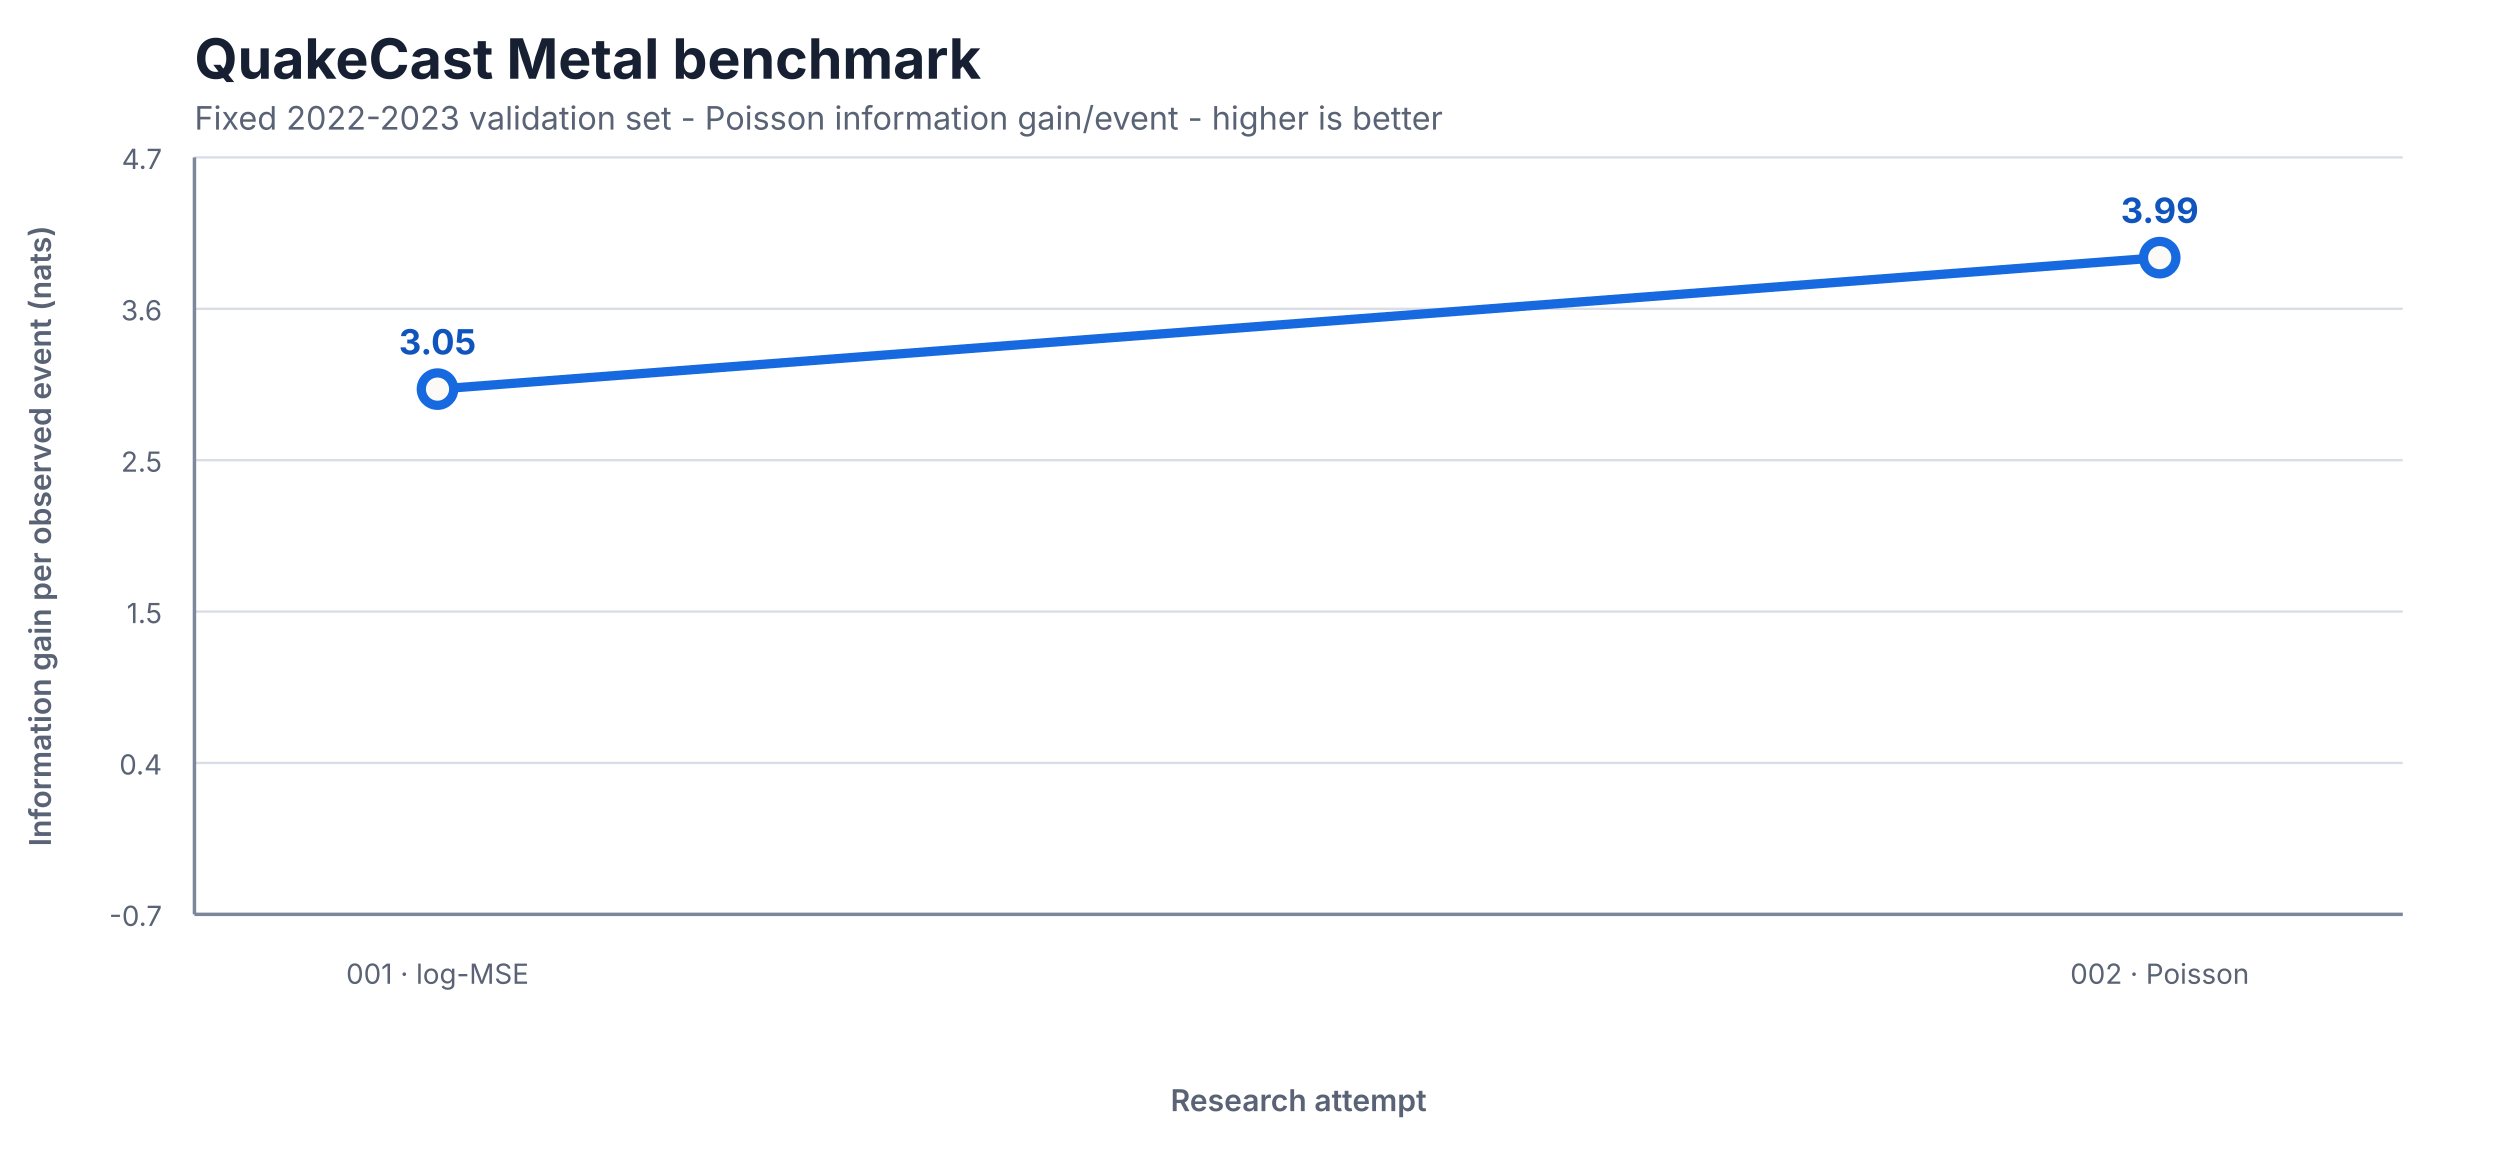
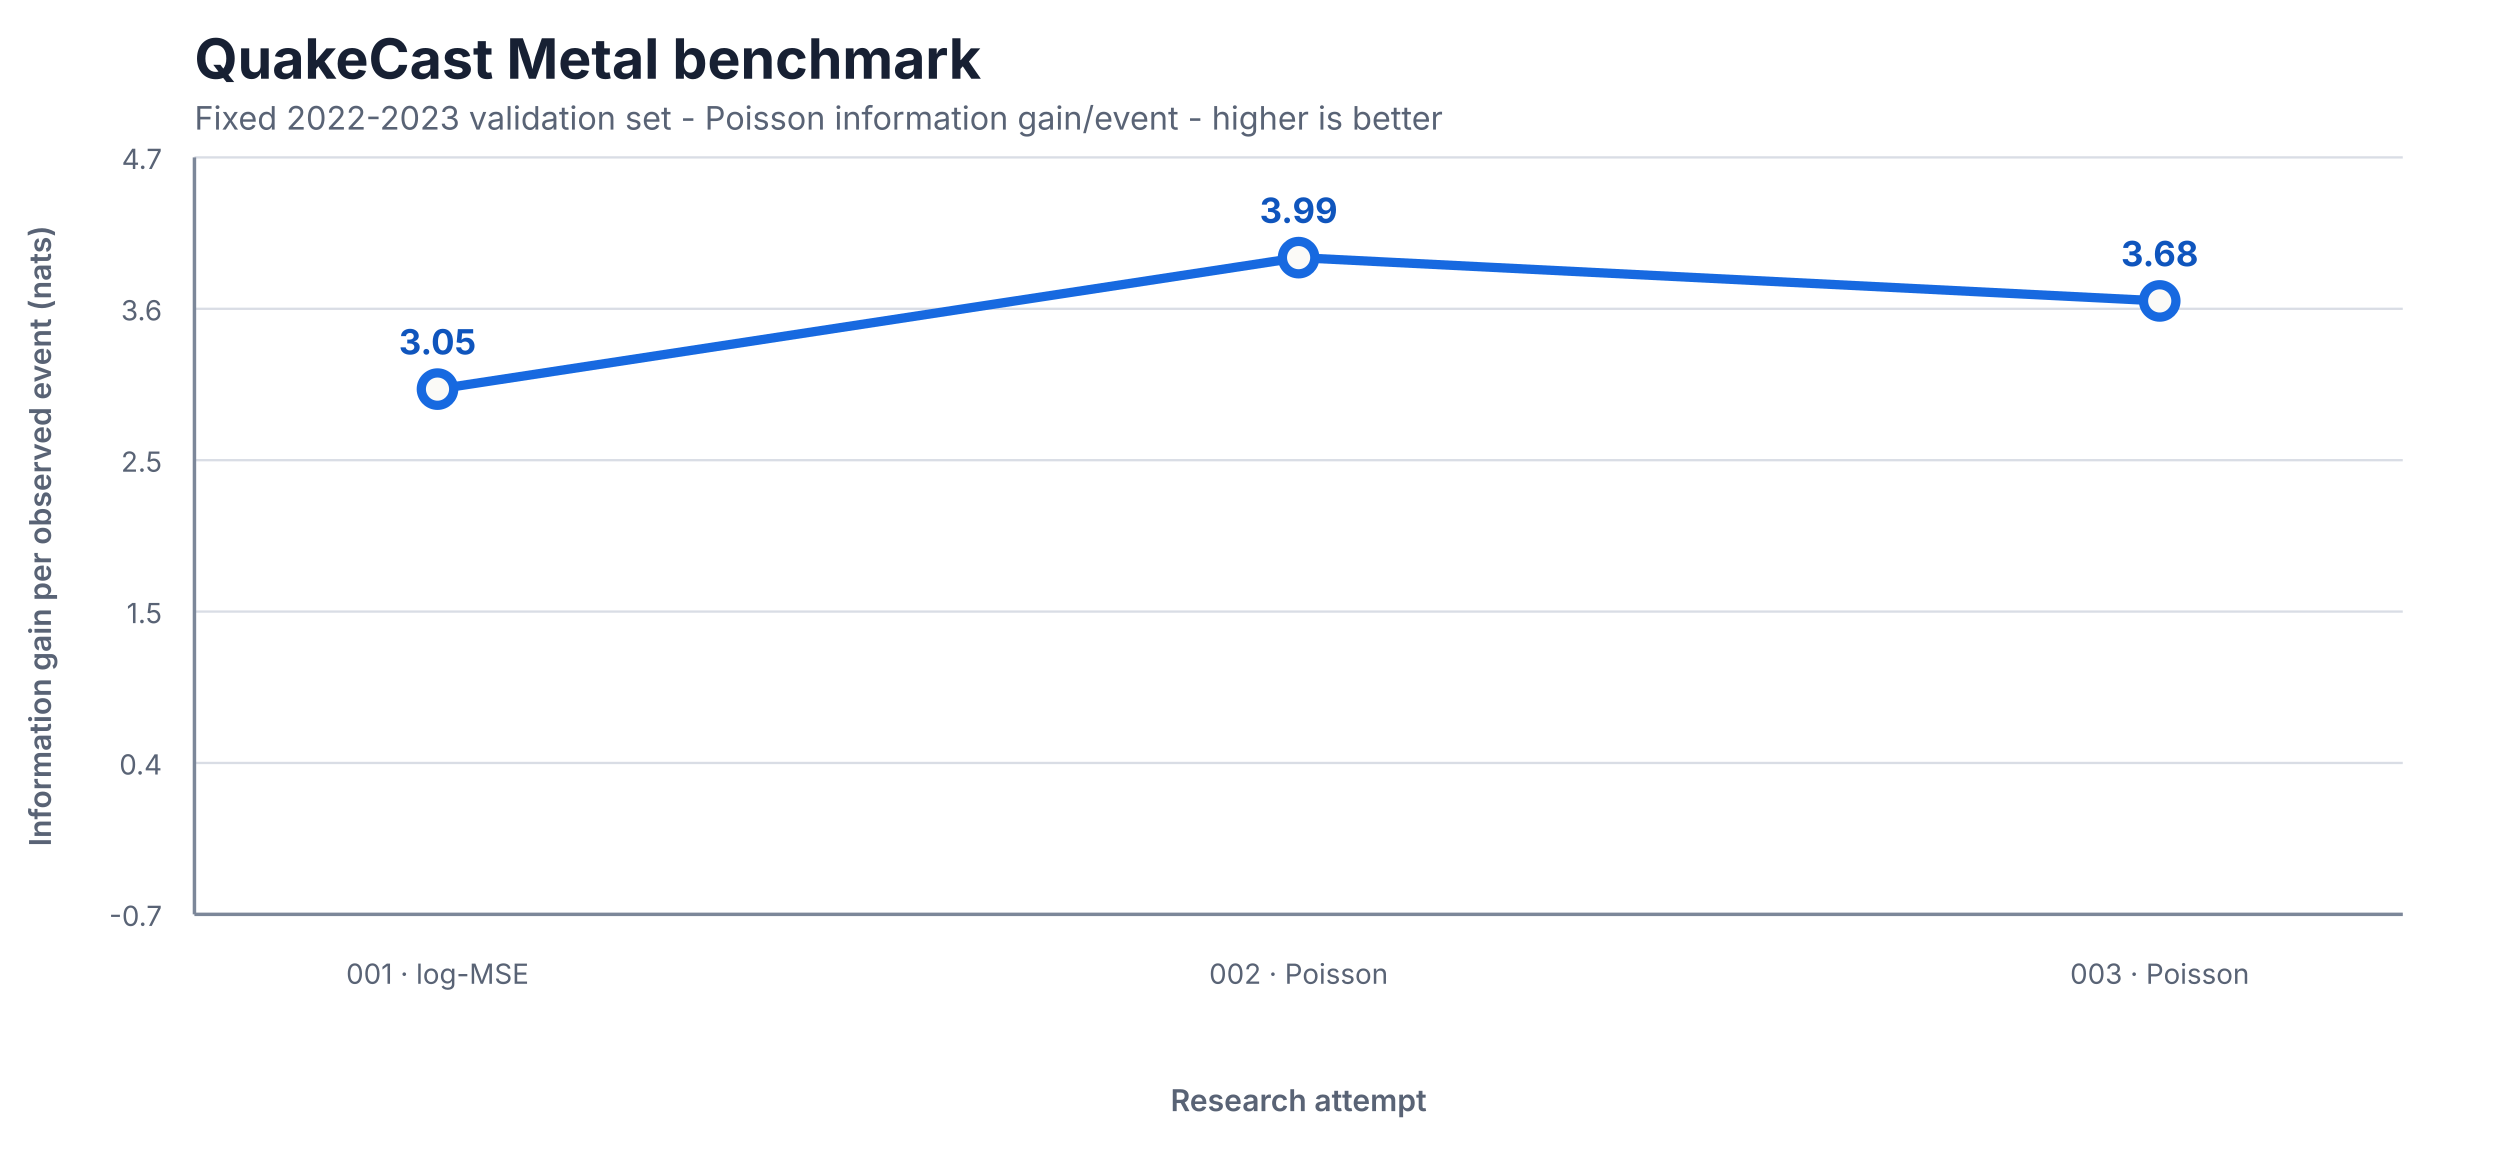
<svg xmlns="http://www.w3.org/2000/svg" width="1080" height="500" viewBox="0 0 1080 500" role="img" aria-labelledby="title desc">
  <style>
  :root { color-scheme: light dark; }
  svg { background: #fbfaf7; font-family: ui-sans-serif, -apple-system, BlinkMacSystemFont, "Segoe UI", sans-serif; }
  .title { fill: #172033; font-size: 24px; font-weight: 700; }
  .subtitle, .tick, .axis-label, .attempt, .empty { fill: #596375; }
  .subtitle { font-size: 14px; } .tick { font-size: 12px; } .axis-label { font-size: 13px; font-weight: 600; }
  .grid { stroke: #d9dde5; stroke-width: 1; } .axis { stroke: #7c8799; stroke-width: 1.5; }
  .series { fill: none; stroke: #1769e0; stroke-width: 4; stroke-linejoin: round; stroke-linecap: round; }
  .point { fill: #fbfaf7; stroke: #1769e0; stroke-width: 4; }
  .value { fill: #0f55bd; font-size: 15px; font-weight: 700; } .attempt { font-size: 12px; }
  @media (prefers-color-scheme: dark) {
    svg { background: #10141c; } .title { fill: #eef3fb; } .subtitle, .tick, .axis-label, .attempt, .empty { fill: #aeb8c7; }
    .grid { stroke: #2c3441; } .axis { stroke: #697588; } .series { stroke: #68a0ff; }
    .point { fill: #10141c; stroke: #68a0ff; } .value { fill: #8bb8ff; }
  }
</style>
  <text class="title" x="84" y="34">QuakeCast Metal benchmark</text>
  <text class="subtitle" x="84" y="56">Fixed 2022-2023 validation set - Poisson information gain/event - higher is better</text>
  <line class="grid" x1="84" y1="395.0" x2="1038" y2="395.0" />
  <text class="tick" x="70" y="400.0" text-anchor="end">-0.7</text>
  <line class="grid" x1="84" y1="329.6" x2="1038" y2="329.6" />
  <text class="tick" x="70" y="334.6" text-anchor="end">0.4</text>
  <line class="grid" x1="84" y1="264.2" x2="1038" y2="264.2" />
  <text class="tick" x="70" y="269.2" text-anchor="end">1.5</text>
  <line class="grid" x1="84" y1="198.8" x2="1038" y2="198.8" />
  <text class="tick" x="70" y="203.8" text-anchor="end">2.5</text>
  <line class="grid" x1="84" y1="133.4" x2="1038" y2="133.4" />
  <text class="tick" x="70" y="138.4" text-anchor="end">3.6</text>
  <line class="grid" x1="84" y1="68.0" x2="1038" y2="68.0" />
  <text class="tick" x="70" y="73.0" text-anchor="end">4.7</text>
  <line class="axis" x1="84" y1="68" x2="84" y2="395" />
  <line class="axis" x1="84" y1="395" x2="1038" y2="395" />
  <text class="axis-label" transform="translate(22 231.5) rotate(-90)" text-anchor="middle">Information gain per observed event (nats)</text>
  <text class="axis-label" x="561.0" y="480" text-anchor="middle">Research attempt</text>
-   <polyline class="series" points="189.0,168.1 933.0,111.3" />
+   <polyline class="series" points="189.0,168.1 561.0,111.3 933.0,130.0" />
  <circle class="point" cx="189.0" cy="168.1" r="7" />
  <text class="value" x="189.0" y="153.1" text-anchor="middle">3.05</text>
  <text class="attempt" x="189.0" y="425" text-anchor="middle">001 · log-MSE</text>
-   <circle class="point" cx="933.0" cy="111.3" r="7" />
-   <text class="value" x="933.0" y="96.3" text-anchor="middle">3.99</text>
-   <text class="attempt" x="933.0" y="425" text-anchor="middle">002 · Poisson</text>
+   <circle class="point" cx="561.0" cy="111.3" r="7" />
+   <text class="value" x="561.0" y="96.3" text-anchor="middle">3.99</text>
+   <text class="attempt" x="561.0" y="425" text-anchor="middle">002 · Poisson</text>
+   <circle class="point" cx="933.0" cy="130.0" r="7" />
+   <text class="value" x="933.0" y="115.0" text-anchor="middle">3.68</text>
+   <text class="attempt" x="933.0" y="425" text-anchor="middle">003 · Poisson</text>
</svg>
